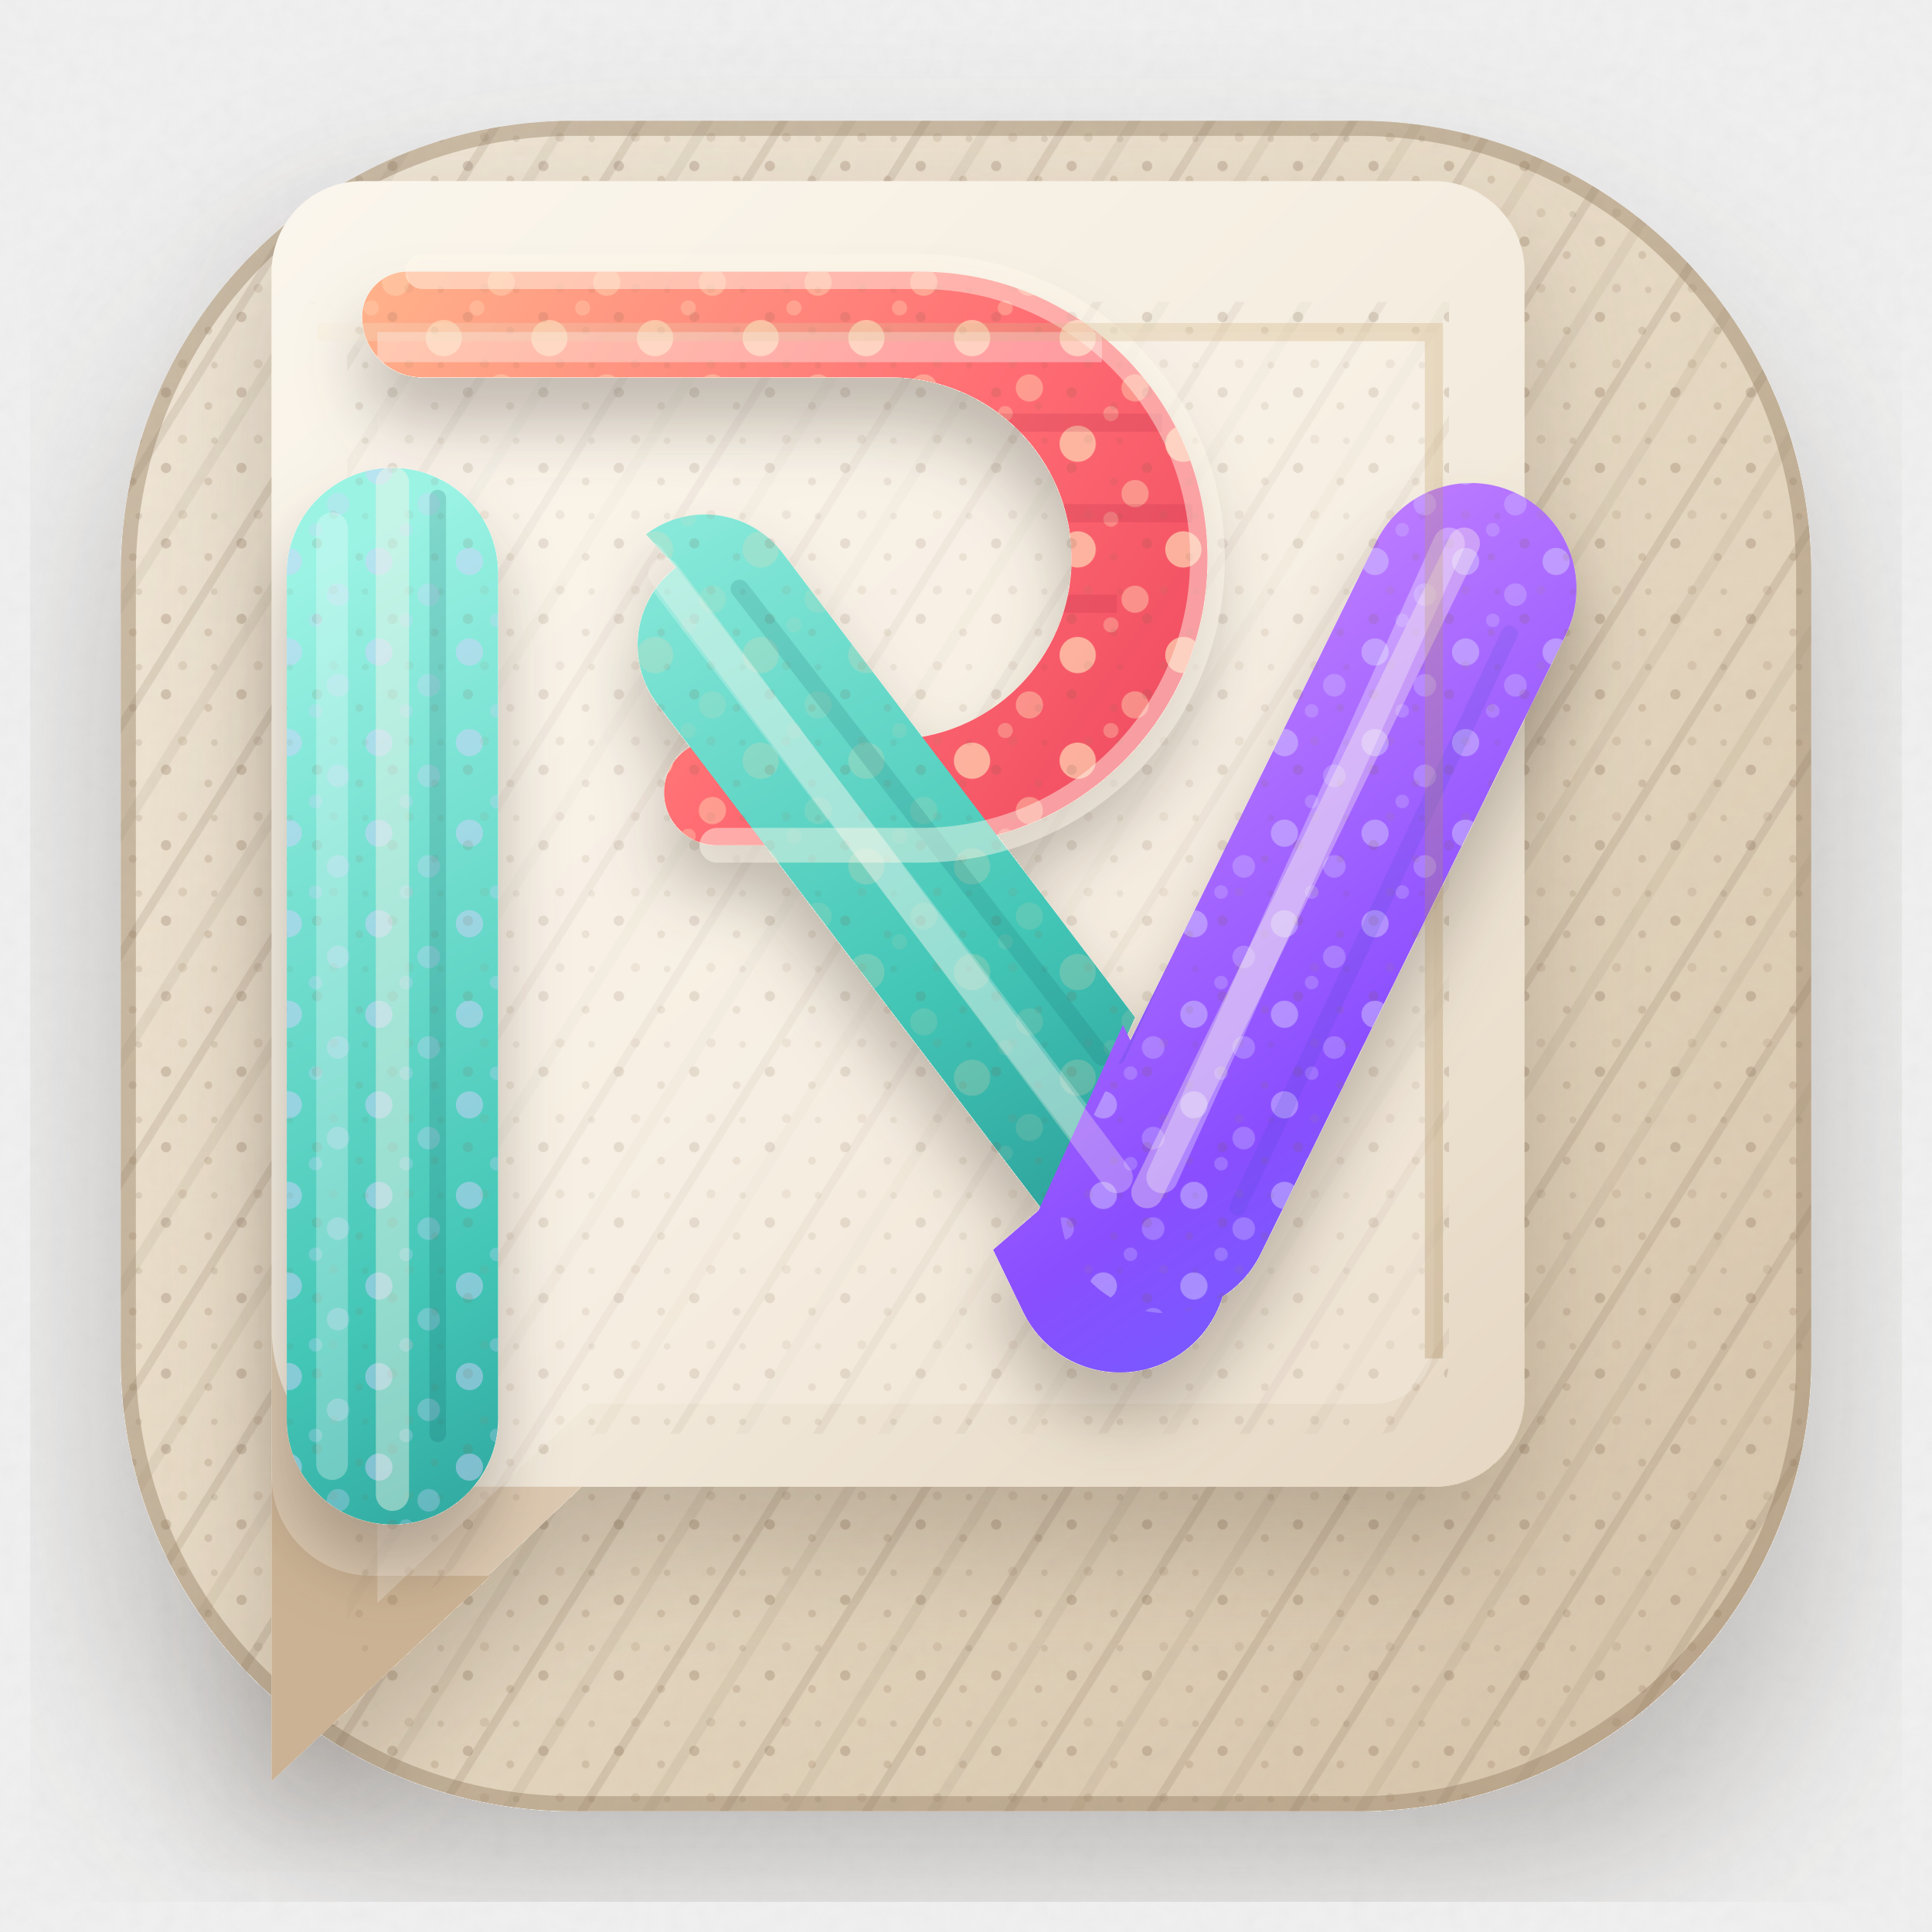
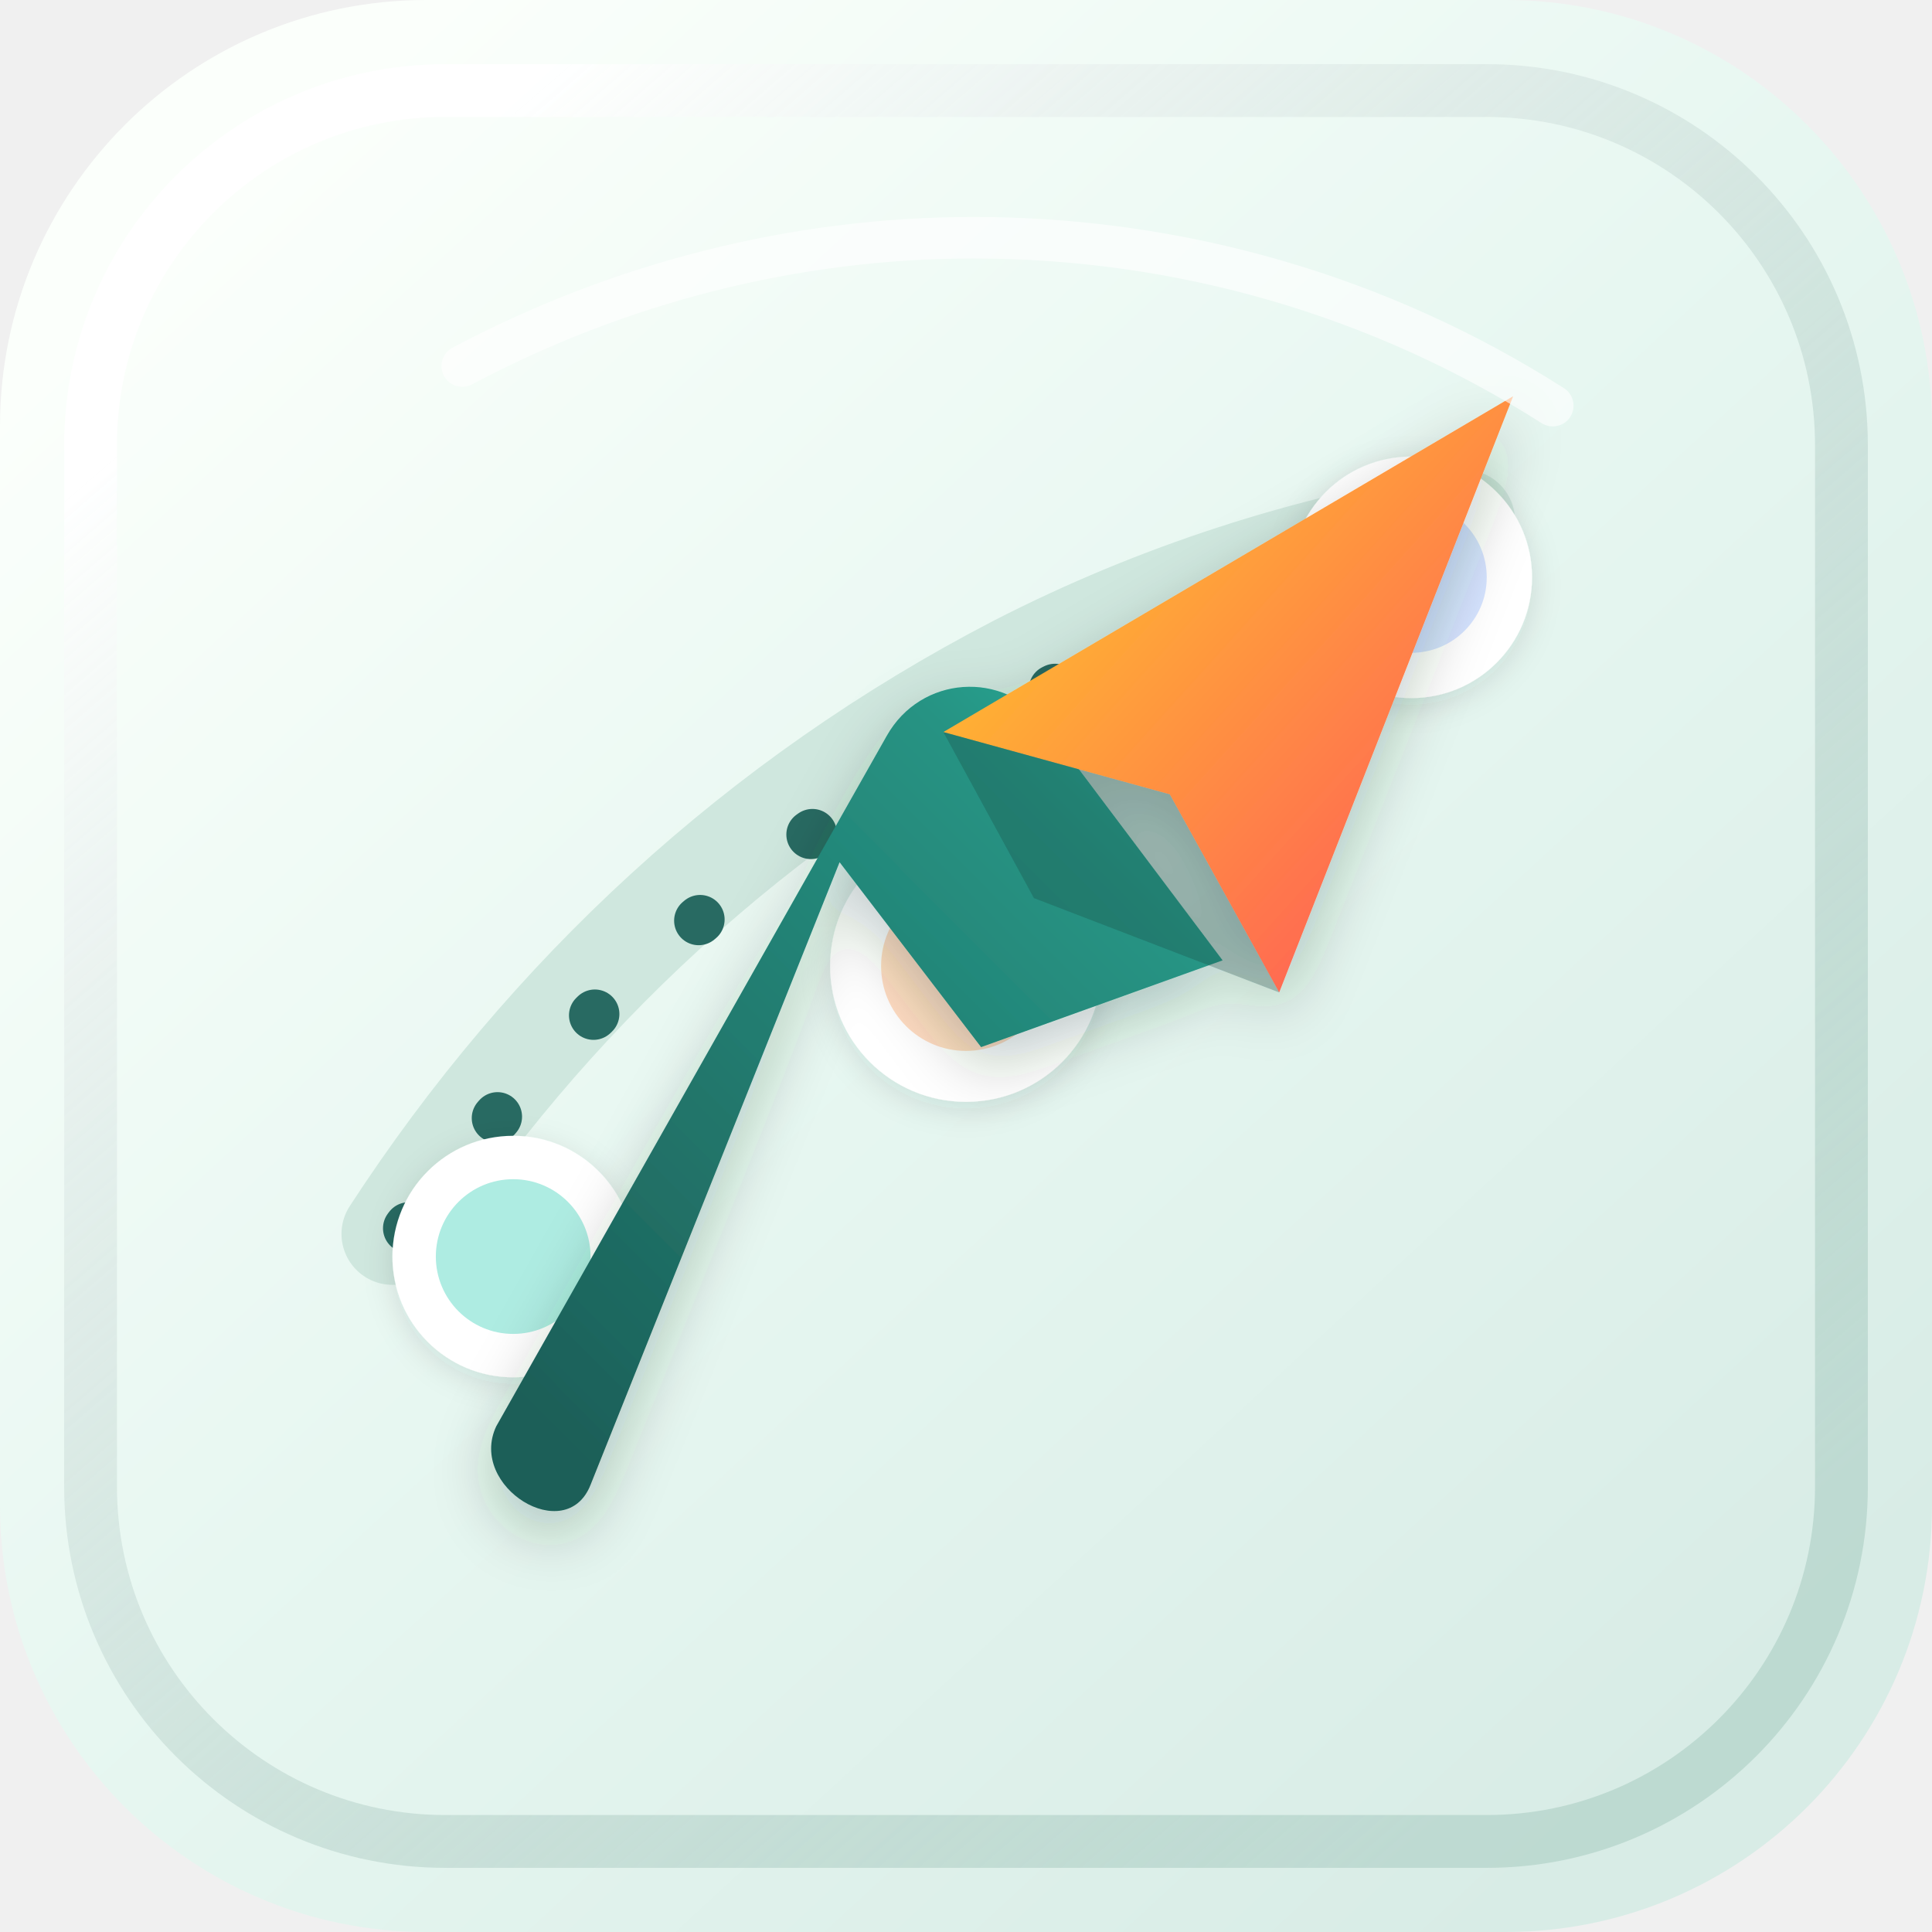
- <svg xmlns="http://www.w3.org/2000/svg" width="512" height="512" viewBox="0 0 128 128" fill="none">
+ <svg xmlns="http://www.w3.org/2000/svg" viewBox="0 0 1024 1024" role="img" aria-labelledby="title desc">
  <defs>
-     <linearGradient id="bgPaper" x1="10" y1="8" x2="118" y2="120" gradientUnits="userSpaceOnUse">
-       <stop offset="0" stop-color="#F2E8D8" />
-       <stop offset="0.5" stop-color="#E7D9C3" />
-       <stop offset="1" stop-color="#D5C2A8" />
+     <linearGradient id="base" x1="128" y1="96" x2="896" y2="928" gradientUnits="userSpaceOnUse">
+       <stop offset="0" stop-color="#fbfffb" />
+       <stop offset="0.48" stop-color="#e7f7f1" />
+       <stop offset="1" stop-color="#d8ece6" />
    </linearGradient>
-     <linearGradient id="framePaper" x1="18" y1="14" x2="108" y2="112" gradientUnits="userSpaceOnUse">
-       <stop offset="0" stop-color="#FBF6ED" />
-       <stop offset="0.5" stop-color="#F3EBDD" />
-       <stop offset="1" stop-color="#E1D1BB" />
+     <linearGradient id="rim" x1="184" y1="136" x2="840" y2="896" gradientUnits="userSpaceOnUse">
+       <stop offset="0" stop-color="#ffffff" stop-opacity="0.92" />
+       <stop offset="1" stop-color="#8fb9ad" stop-opacity="0.36" />
    </linearGradient>
-     <linearGradient id="warmLayer" x1="24" y1="18" x2="84" y2="60" gradientUnits="userSpaceOnUse">
-       <stop offset="0" stop-color="#FFB38B" />
-       <stop offset="0.54" stop-color="#FF6C73" />
-       <stop offset="1" stop-color="#E93D58" />
+     <linearGradient id="needle" x1="279" y1="746" x2="748" y2="279" gradientUnits="userSpaceOnUse">
+       <stop offset="0" stop-color="#1d5f58" />
+       <stop offset="0.62" stop-color="#269383" />
+       <stop offset="1" stop-color="#38d5b9" />
    </linearGradient>
-     <linearGradient id="tealLayer" x1="20" y1="38" x2="62" y2="108" gradientUnits="userSpaceOnUse">
-       <stop offset="0" stop-color="#9BF3E4" />
-       <stop offset="0.55" stop-color="#43C6B6" />
-       <stop offset="1" stop-color="#177E82" />
+     <linearGradient id="needleTip" x1="590" y1="224" x2="818" y2="430" gradientUnits="userSpaceOnUse">
+       <stop offset="0" stop-color="#ffbd2e" />
+       <stop offset="1" stop-color="#ff5f57" />
    </linearGradient>
-     <linearGradient id="violetLayer" x1="56" y1="38" x2="104" y2="106" gradientUnits="userSpaceOnUse">
-       <stop offset="0" stop-color="#D995FF" />
-       <stop offset="0.55" stop-color="#8A4EFF" />
-       <stop offset="1" stop-color="#4B74FF" />
-     </linearGradient>
-     <linearGradient id="goldEdge" x1="16" y1="18" x2="106" y2="112" gradientUnits="userSpaceOnUse">
-       <stop offset="0" stop-color="#F9F0DF" />
-       <stop offset="0.4" stop-color="#C7A56C" />
-       <stop offset="1" stop-color="#8A6A3D" />
-     </linearGradient>
-     <pattern id="halftoneWarm" x="0" y="0" width="7" height="7" patternUnits="userSpaceOnUse">
-       <circle cx="1.4" cy="1.4" r="1.2" fill="#FFD7B5" fill-opacity="0.7" />
-       <circle cx="5.2" cy="4.7" r="0.9" fill="#FFD7B5" fill-opacity="0.45" />
-       <circle cx="3.6" cy="6.4" r="0.5" fill="#FFD7B5" fill-opacity="0.35" />
-     </pattern>
-     <pattern id="halftoneCool" x="0" y="0" width="6" height="6" patternUnits="userSpaceOnUse">
-       <circle cx="1.1" cy="1.2" r="0.9" fill="#D8D2FF" fill-opacity="0.46" />
-       <circle cx="4.4" cy="3.4" r="0.75" fill="#D8D2FF" fill-opacity="0.3" />
-       <circle cx="2.9" cy="5.1" r="0.45" fill="#D8D2FF" fill-opacity="0.26" />
-     </pattern>
-     <pattern id="hatchDark" x="0" y="0" width="8" height="8" patternUnits="userSpaceOnUse" patternTransform="rotate(32)">
-       <line x1="0" y1="0" x2="0" y2="8" stroke="#6D5942" stroke-opacity="0.14" stroke-width="1.1" />
-       <line x1="4" y1="0" x2="4" y2="8" stroke="#6D5942" stroke-opacity="0.08" stroke-width="0.7" />
-     </pattern>
-     <pattern id="microNoise" x="0" y="0" width="5" height="5" patternUnits="userSpaceOnUse">
-       <rect width="5" height="5" fill="transparent" />
-       <circle cx="1" cy="1" r="0.34" fill="#7A5C45" fill-opacity="0.24" />
-       <circle cx="3.8" cy="1.9" r="0.26" fill="#8E7053" fill-opacity="0.2" />
-       <circle cx="2.1" cy="4.1" r="0.3" fill="#9E8164" fill-opacity="0.18" />
-       <circle cx="4.2" cy="4.2" r="0.22" fill="#6F5640" fill-opacity="0.14" />
-     </pattern>
-     <filter id="paperGrain" x="0" y="0" width="128" height="128" filterUnits="userSpaceOnUse" color-interpolation-filters="sRGB">
-       <feTurbulence type="fractalNoise" baseFrequency="0.95" numOctaves="2" seed="7" result="noise" />
-       <feColorMatrix in="noise" type="saturate" values="0" />
-       <feComponentTransfer>
-         <feFuncA type="table" tableValues="0 0.03" />
-       </feComponentTransfer>
+     <filter id="softShadow" x="-20%" y="-20%" width="140%" height="150%">
+       <feDropShadow dx="0" dy="18" stdDeviation="28" flood-color="#12352f" flood-opacity="0.22" />
+       <feDropShadow dx="0" dy="4" stdDeviation="8" flood-color="#12352f" flood-opacity="0.12" />
    </filter>
-     <filter id="outerShadow" x="2" y="2" width="124" height="124" filterUnits="userSpaceOnUse" color-interpolation-filters="sRGB">
-       <feFlood flood-opacity="0" result="BackgroundImageFix" />
-       <feColorMatrix in="SourceAlpha" type="matrix" values="0 0 0 0 0 0 0 0 0 0 0 0 0 0 0 0 0 0 127 0" result="hardAlpha" />
-       <feOffset dy="8" />
-       <feGaussianBlur stdDeviation="7" />
-       <feComposite in2="hardAlpha" operator="out" />
-       <feColorMatrix type="matrix" values="0 0 0 0 0.176 0 0 0 0 0.133 0 0 0 0 0.09 0 0 0 0.28 0" />
-       <feBlend mode="normal" in2="BackgroundImageFix" result="effect1_dropShadow_1_1" />
-       <feBlend mode="normal" in="SourceGraphic" in2="effect1_dropShadow_1_1" result="shape" />
+     <filter id="markShadow" x="-30%" y="-30%" width="160%" height="170%">
+       <feDropShadow dx="0" dy="12" stdDeviation="16" flood-color="#0b312d" flood-opacity="0.24" />
    </filter>
-     <filter id="panelShadow" x="10" y="8" width="108" height="116" filterUnits="userSpaceOnUse" color-interpolation-filters="sRGB">
-       <feFlood flood-opacity="0" result="BackgroundImageFix" />
-       <feColorMatrix in="SourceAlpha" type="matrix" values="0 0 0 0 0 0 0 0 0 0 0 0 0 0 0 0 0 0 127 0" result="hardAlpha" />
-       <feOffset dy="4" />
-       <feGaussianBlur stdDeviation="4" />
-       <feComposite in2="hardAlpha" operator="out" />
-       <feColorMatrix type="matrix" values="0 0 0 0 0.227 0 0 0 0 0.173 0 0 0 0 0.122 0 0 0 0.22 0" />
-       <feBlend mode="normal" in2="BackgroundImageFix" result="effect1_dropShadow_1_1" />
-       <feBlend mode="normal" in="SourceGraphic" in2="effect1_dropShadow_1_1" result="shape" />
-     </filter>
-     <filter id="embossShadow" x="14" y="12" width="100" height="102" filterUnits="userSpaceOnUse" color-interpolation-filters="sRGB">
-       <feFlood flood-opacity="0" result="BackgroundImageFix" />
-       <feColorMatrix in="SourceAlpha" type="matrix" values="0 0 0 0 0 0 0 0 0 0 0 0 0 0 0 0 0 0 127 0" result="hardAlpha" />
-       <feOffset dy="3" />
-       <feGaussianBlur stdDeviation="2.2" />
-       <feComposite in2="hardAlpha" operator="out" />
-       <feColorMatrix type="matrix" values="0 0 0 0 0.188 0 0 0 0 0.149 0 0 0 0 0.114 0 0 0 0.28 0" />
-       <feBlend mode="normal" in2="BackgroundImageFix" result="effect1_dropShadow_1_1" />
-       <feBlend mode="normal" in="SourceGraphic" in2="effect1_dropShadow_1_1" result="shape" />
-     </filter>
-     <clipPath id="pClip">
-       <path d="M28 18H61C71.493 18 80 26.507 80 37C80 47.493 71.493 56 61 56H47.5C45.567 56 44 54.433 44 52.5C44 50.567 45.567 49 47.5 49H59C65.627 49 71 43.627 71 37C71 30.373 65.627 25 59 25H28C25.791 25 24 23.209 24 21C24 19.343 25.343 18 27 18H28Z" />
-     </clipPath>
-     <clipPath id="nClip">
-       <path d="M26 31C29.866 31 33 34.134 33 38V94C33 97.866 29.866 101 26 101C22.134 101 19 97.866 19 94V38C19 34.134 22.134 31 26 31Z" />
-     </clipPath>
-     <clipPath id="nDiagClip">
-       <path d="M42.8 35.4C45.641 33.243 49.693 33.798 51.849 36.638L75.2 67.4L69.4 80.6L43.562 46.649C41.405 43.808 41.959 39.757 44.8 37.6L42.8 35.4Z" />
-     </clipPath>
-     <clipPath id="vClip">
-       <path d="M75.408 67.882L91.174 35.898C92.886 32.433 97.081 31.012 100.546 32.724C104.01 34.436 105.432 38.631 103.719 42.096L83.505 83.096C81.793 86.56 77.598 87.981 74.134 86.269C70.669 84.557 69.248 80.362 70.96 76.898L75.408 67.882Z" />
-     </clipPath>
  </defs>
-   <g filter="url(#outerShadow)">
-     <rect x="8" y="8" width="112" height="112" rx="30" fill="url(#bgPaper)" />
-     <rect x="8" y="8" width="112" height="112" rx="30" fill="url(#microNoise)" />
-     <rect x="8" y="8" width="112" height="112" rx="30" fill="url(#hatchDark)" />
-     <rect x="8.5" y="8.5" width="111" height="111" rx="29.5" stroke="#8B7458" stroke-opacity="0.38" />
+   <rect width="1024" height="1024" rx="226" fill="url(#base)" />
+   <rect x="48" y="48" width="928" height="928" rx="188" fill="none" stroke="url(#rim)" stroke-width="28" />
+   <path d="M208 654c82-126 194-230 331-301 74-38 154-64 237-77" fill="none" stroke="#cfe7de" stroke-width="54" stroke-linecap="round" />
+   <path d="M216 651c86-116 197-210 329-279 69-36 142-60 220-73" fill="none" stroke="#286a62" stroke-width="26" stroke-linecap="round" stroke-dasharray="1 74" />
+   <g filter="url(#softShadow)">
+     <circle cx="272" cy="666" r="64" fill="#ffffff" />
+     <circle cx="272" cy="666" r="41" fill="#aeece2" />
+     <circle cx="512" cy="512" r="72" fill="#ffffff" />
+     <circle cx="512" cy="512" r="45" fill="#ffdcc2" />
+     <circle cx="748" cy="306" r="64" fill="#ffffff" />
+     <circle cx="748" cy="306" r="40" fill="#d5e3ff" />
  </g>
-   <g filter="url(#paperGrain)">
-     <rect x="8" y="8" width="112" height="112" rx="30" fill="#000000" />
+   <g filter="url(#markShadow)">
+     <path d="M263 756 470 390c18-32 62-35 84-6l94 125-128 46-75-98-132 330c-13 33-65 1-50-31Z" fill="url(#needle)" />
+     <path d="M500 388 802 210 678 526 620 421 500 388Z" fill="url(#needleTip)" />
+     <path d="M500 388 620 421 678 526 548 476Z" fill="#174640" opacity="0.3" />
  </g>
-   <g filter="url(#panelShadow)">
-     <path d="M18 18C18 14.686 20.686 12 24 12H95C98.314 12 101 14.686 101 18V92.5C101 95.814 98.314 98.5 95 98.5H38.5L18 118V18Z" fill="url(#framePaper)" />
-     <path d="M18 118L38.5 98.5H28.5C22.701 98.5 18 93.799 18 88V118Z" fill="#DCC8B0" />
-     <path d="M18 118L32.5 104.4H24.6C20.956 104.4 18 101.444 18 97.8V118Z" fill="#CBB294" />
-     <path d="M20 20H96V90C96 92.761 93.761 95 91 95H39.4L23 110.6V23C23 21.343 21.657 20 20 20Z" fill="url(#microNoise)" fill-opacity="0.8" />
-     <path d="M20 20H96V90C96 92.761 93.761 95 91 95H39.4L23 110.6V23C23 21.343 21.657 20 20 20Z" fill="url(#hatchDark)" fill-opacity="0.5" />
-   </g>
-   <path d="M24 22H95V89C95 91.209 93.209 93 91 93H39L25 106.2V26C25 23.791 23.209 22 21 22H24Z" fill="#FFF9F0" fill-opacity="0.26" />
-   <g filter="url(#embossShadow)">
-     <path d="M28 18H61C71.493 18 80 26.507 80 37C80 47.493 71.493 56 61 56H47.5C45.567 56 44 54.433 44 52.5C44 50.567 45.567 49 47.5 49H59C65.627 49 71 43.627 71 37C71 30.373 65.627 25 59 25H28C25.791 25 24 23.209 24 21C24 19.343 25.343 18 27 18H28Z" fill="url(#warmLayer)" />
-     <g clip-path="url(#pClip)">
-       <rect x="20" y="14" width="66" height="48" fill="url(#halftoneWarm)" />
-       <rect x="20" y="14" width="66" height="48" fill="url(#microNoise)" fill-opacity="0.6" />
-       <path d="M25 23H73" stroke="white" stroke-opacity="0.34" stroke-width="2" />
-       <path d="M24 28H77" stroke="#AE2747" stroke-opacity="0.18" stroke-width="1.2" />
-       <path d="M24 34H79" stroke="#AE2747" stroke-opacity="0.18" stroke-width="1.2" />
-       <path d="M24 40H74" stroke="#AE2747" stroke-opacity="0.18" stroke-width="1.2" />
-     </g>
-     <path d="M26 31C29.866 31 33 34.134 33 38V94C33 97.866 29.866 101 26 101C22.134 101 19 97.866 19 94V38C19 34.134 22.134 31 26 31Z" fill="url(#tealLayer)" />
-     <g clip-path="url(#nClip)">
-       <rect x="18" y="30" width="17" height="74" fill="url(#halftoneCool)" />
-       <rect x="18" y="30" width="17" height="74" fill="url(#microNoise)" fill-opacity="0.55" />
-       <path d="M22 35V97" stroke="white" stroke-opacity="0.28" stroke-width="2.1" stroke-linecap="round" />
-       <path d="M29 33V95" stroke="#0F5D62" stroke-opacity="0.18" stroke-width="1.1" stroke-linecap="round" />
-     </g>
-     <path d="M42.8 35.4C45.641 33.243 49.693 33.798 51.849 36.638L75.2 67.4L69.4 80.6L43.562 46.649C41.405 43.808 41.959 39.757 44.8 37.6L42.8 35.4Z" fill="url(#tealLayer)" />
-     <g clip-path="url(#nDiagClip)">
-       <rect x="37" y="30" width="40" height="54" fill="url(#halftoneWarm)" fill-opacity="0.3" />
-       <rect x="37" y="30" width="40" height="54" fill="url(#microNoise)" fill-opacity="0.6" />
-       <path d="M43 37L72 75" stroke="white" stroke-opacity="0.24" stroke-width="2.2" stroke-linecap="round" />
-       <path d="M49 39L73 70" stroke="#125E66" stroke-opacity="0.16" stroke-width="1.2" stroke-linecap="round" />
-     </g>
-     <path d="M75.408 67.882L91.174 35.898C92.886 32.433 97.081 31.012 100.546 32.724C104.01 34.436 105.432 38.631 103.719 42.096L83.505 83.096C81.793 86.56 77.598 87.981 74.134 86.269C70.669 84.557 69.248 80.362 70.96 76.898L75.408 67.882Z" fill="url(#violetLayer)" />
-     <path d="M68.8 80.2L74.4 67.9L80.6 80.7C82.315 84.237 80.837 88.5 77.3 90.214C73.762 91.929 69.5 90.451 67.785 86.914L65.8 82.8L68.8 80.2Z" fill="url(#violetLayer)" />
-     <g clip-path="url(#vClip)">
-       <rect x="68" y="30" width="40" height="62" fill="url(#halftoneCool)" />
-       <rect x="68" y="30" width="40" height="62" fill="url(#microNoise)" fill-opacity="0.64" />
-       <path d="M96 36L77 78" stroke="white" stroke-opacity="0.3" stroke-width="2.1" stroke-linecap="round" />
-       <path d="M89 37L74 70" stroke="#3A43C7" stroke-opacity="0.18" stroke-width="1.1" stroke-linecap="round" />
-       <path d="M100 42L82 80" stroke="#3A43C7" stroke-opacity="0.14" stroke-width="1.1" stroke-linecap="round" />
-     </g>
-   </g>
-   <path d="M28 18H61C71.493 18 80 26.507 80 37C80 47.493 71.493 56 61 56H47.5" stroke="#FFF7EC" stroke-opacity="0.46" stroke-width="2.3" stroke-linecap="round" stroke-linejoin="round" />
-   <path d="M26 32V99" stroke="#FFF7EC" stroke-opacity="0.42" stroke-width="2.2" stroke-linecap="round" />
-   <path d="M44 38L74 78" stroke="#FFF7EC" stroke-opacity="0.28" stroke-width="2.1" stroke-linecap="round" />
-   <path d="M97 36L76 79" stroke="#FFF7EC" stroke-opacity="0.34" stroke-width="2.1" stroke-linecap="round" />
-   <path d="M21 22H95V90" stroke="url(#goldEdge)" stroke-opacity="0.28" stroke-width="1.2" />
+   <path d="M245 194c83-44 176-68 271-68 110 0 216 31 307 89" fill="none" stroke="#ffffff" stroke-width="22" stroke-linecap="round" opacity="0.62" />
</svg>
